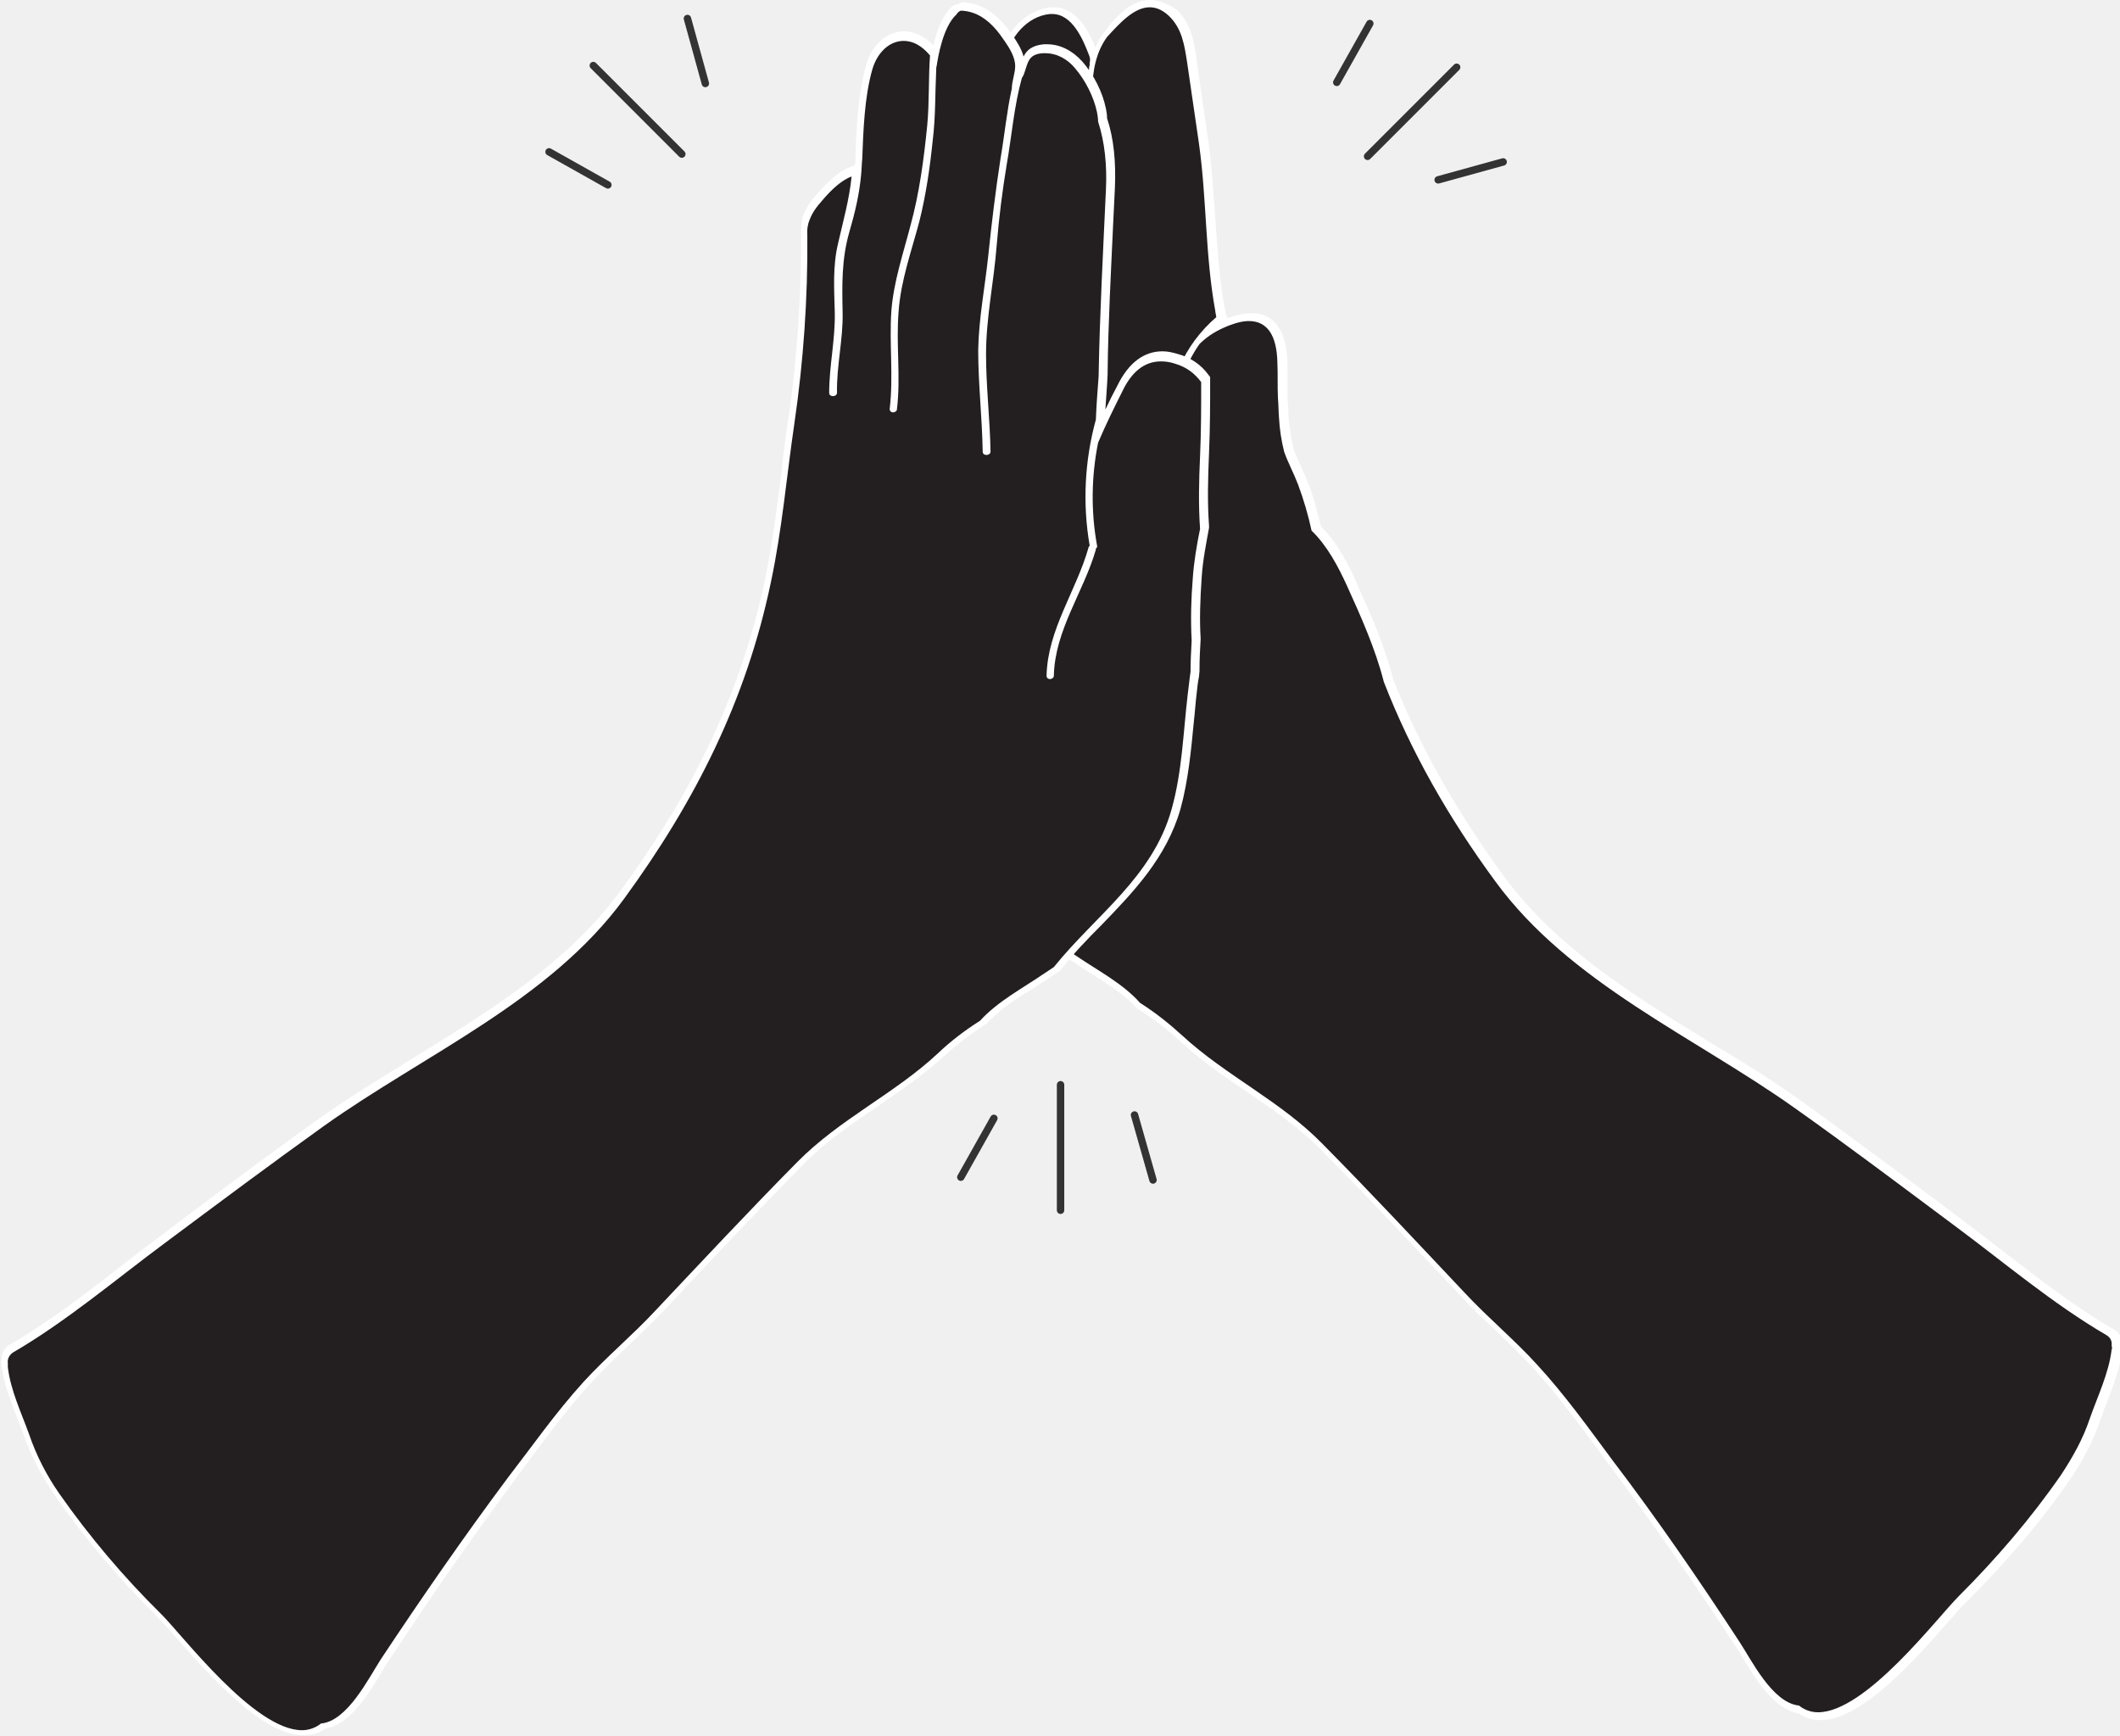
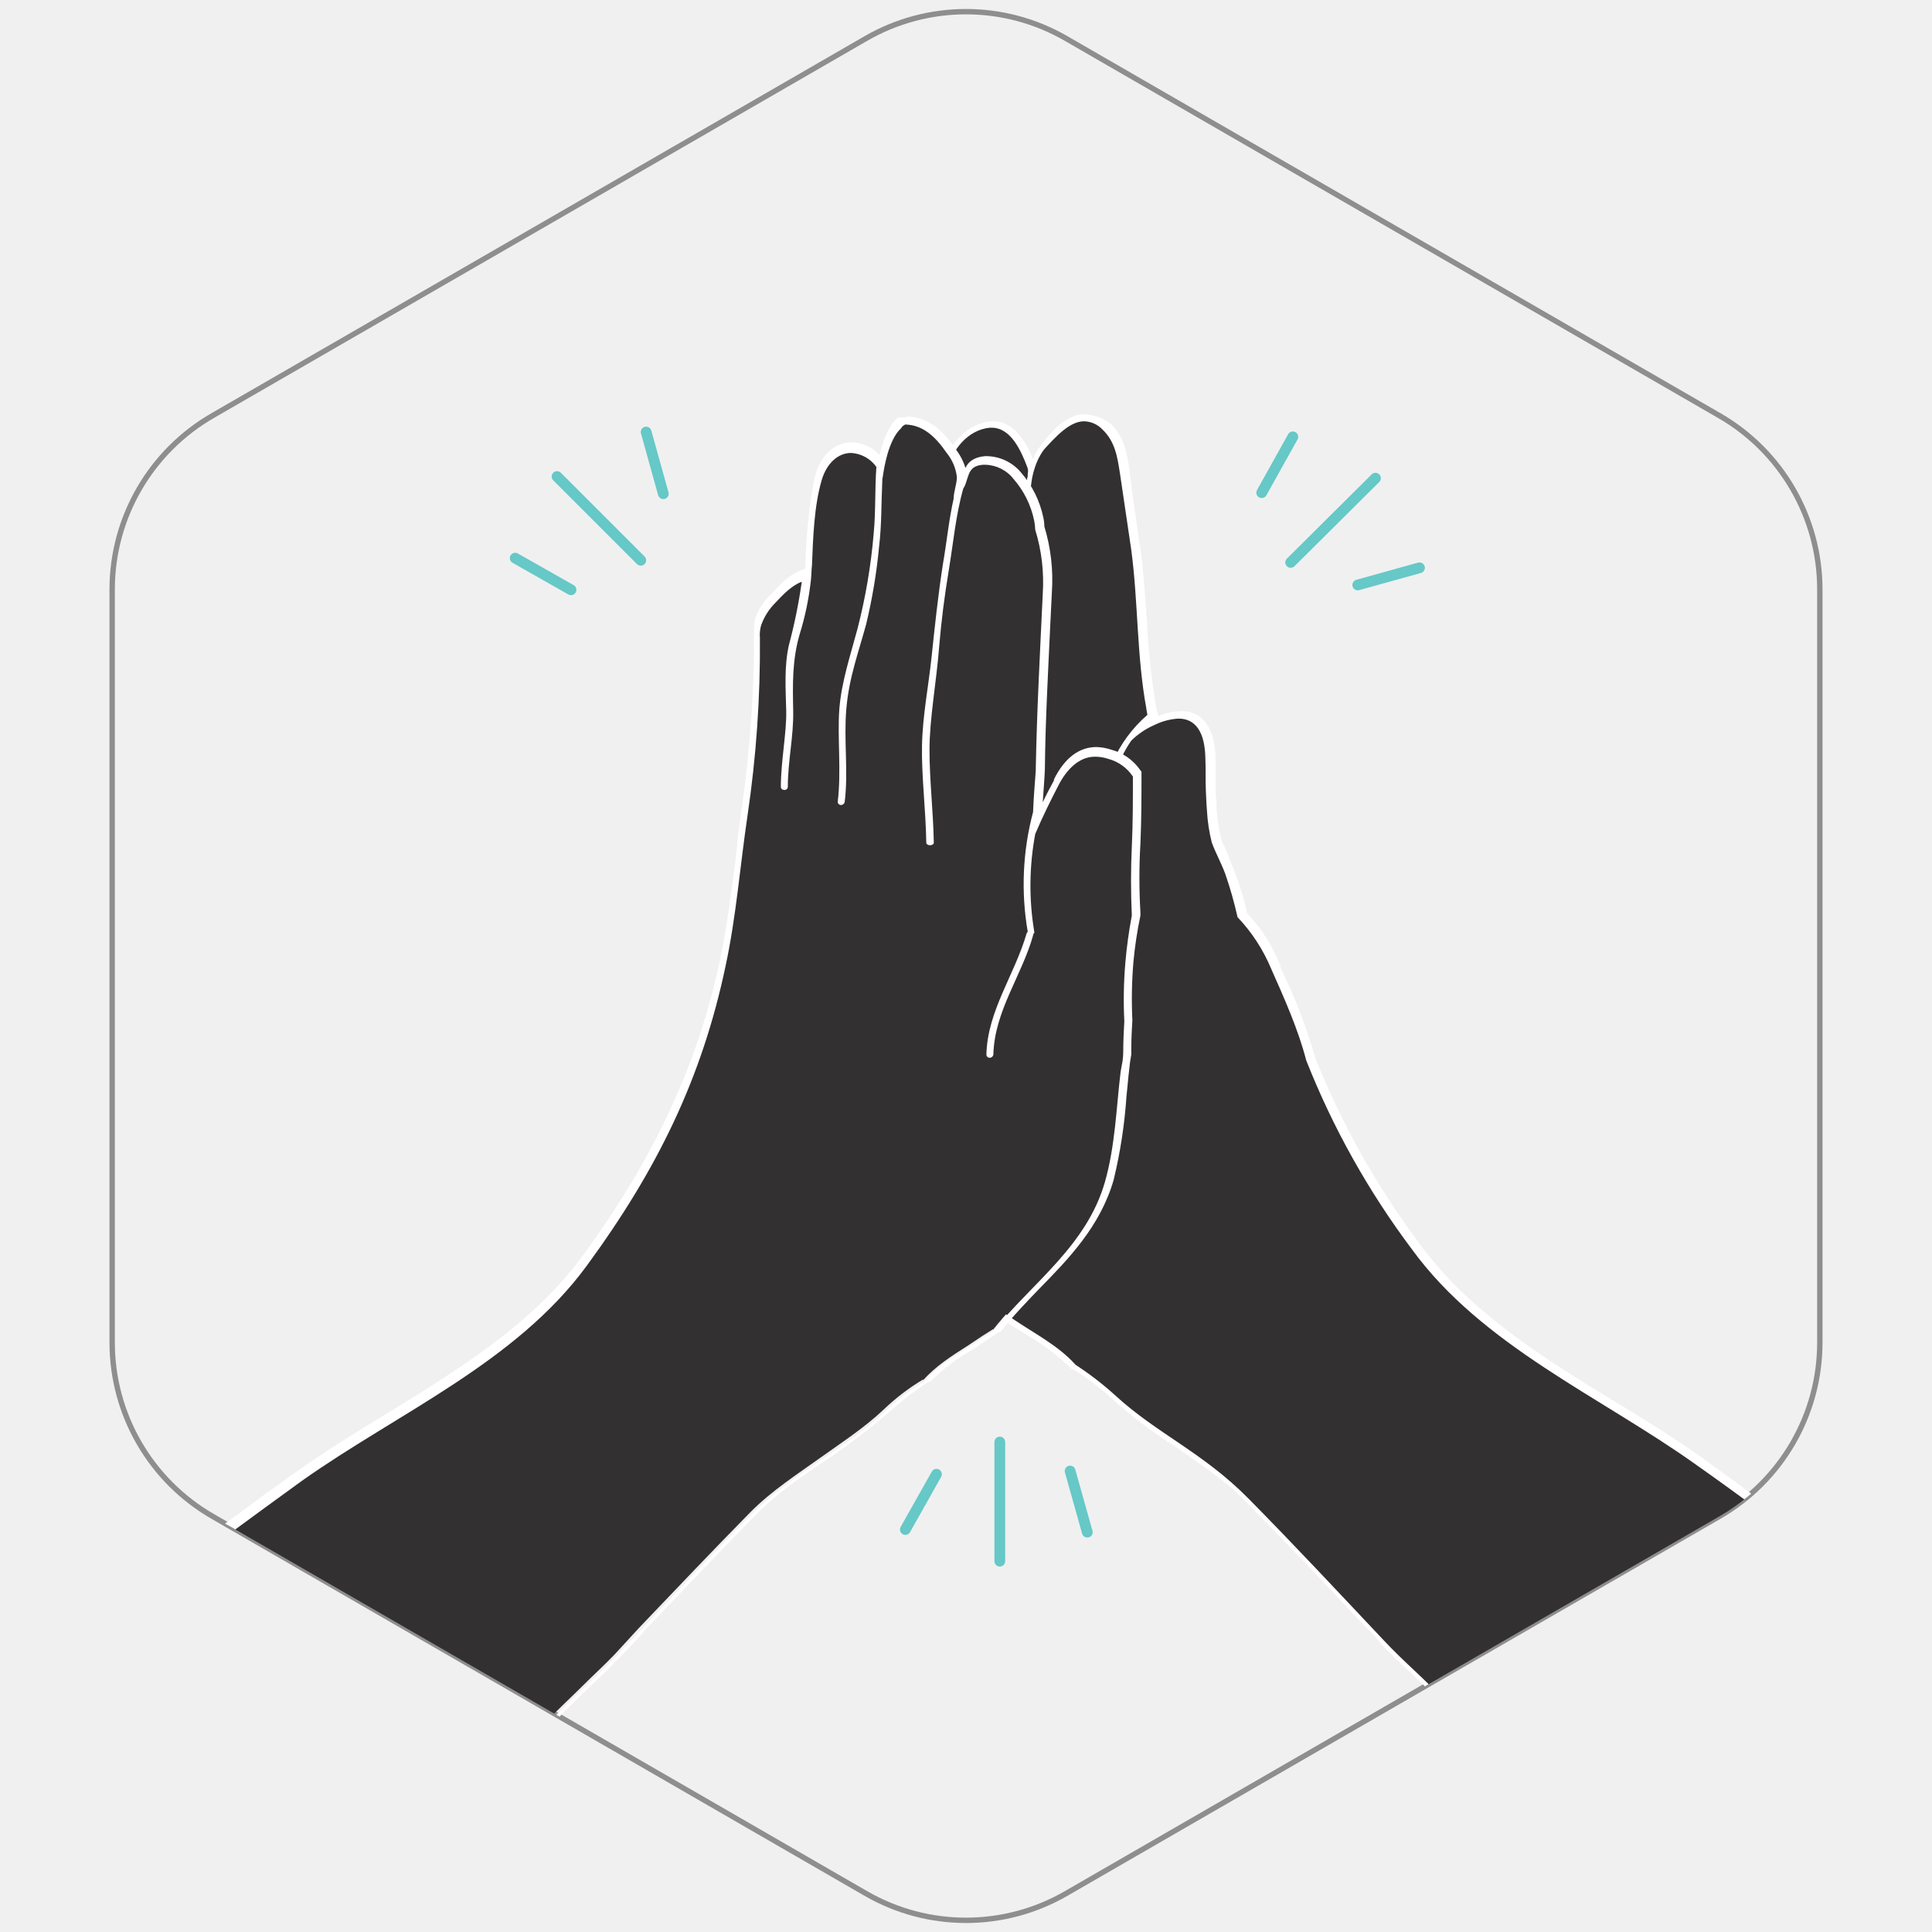
- <svg xmlns="http://www.w3.org/2000/svg" version="1.1" id="Layer_1" x="0px" y="0px" viewBox="0 0 378.4 309.7" style="enable-background:new 0 0 378.4 309.7;" xml:space="preserve">
-   <style type="text/css">
- 	.st0{fill:#231F20;}
- 	.st1{fill:#FFFFFF;}
- 	.st2{fill:#231F20;stroke:#333333;stroke-width:1.324;stroke-linecap:round;stroke-miterlimit:10;}
- </style>
-   <g>
-     <g>
-       <path class="st0" d="M324.6,306.4c-1.4,0-2.6-0.4-3.7-1.2c-4.2-0.6-7.5-5.9-9.8-9.9c-0.4-0.7-0.8-1.4-1.2-1.9    c-7.8-11.9-15.2-22.5-22.5-32.3c-0.7-1-1.5-2-2.2-3c-3.5-4.8-7.2-9.7-11.2-14.1c-2.1-2.4-4.5-4.6-6.8-6.7c-2-1.9-4.1-3.9-6-5.9    l-4.6-4.9c-6.8-7.2-13.8-14.6-20.8-21.7c-4-4-8.7-7.3-13.3-10.4c-4-2.7-8.1-5.6-11.8-9c-2.2-2.1-4.7-4-7.4-5.7l-0.1,0l-0.1-0.1    c-2.3-2.6-5.4-4.5-8.4-6.4c-1-0.6-1.9-1.2-2.8-1.8c-0.4-0.2-1.9-1.3-1.9-1.3L190,170c-2.2-2.8-4.8-5.4-7.2-7.9    c-5.7-5.8-11.5-11.9-13.9-20.4c-0.2-0.8-0.4-1.6-0.6-2.4l-0.1-0.6l0.6-0.2c5.1-1.8,10.3-3.8,15.9-5.9c-3.4-5.8-3.9-15.1-4.3-21.3    c-0.1-0.9-0.1-1.7-0.2-2.5c-1.4-19.5-2.3-35.9-2.4-52.3c0-6.7,0.1-15.4,0.8-24.2c0.3-3.1,0.2-6.3,0.1-9.5    c-0.1-4.1-0.3-8.4,0.4-12.4c0.7-3.8,3.9-8.1,8.5-8.5c0.2,0,0.3,0,0.5,0c4.4,0,6.5,5.9,7.2,7.8c0.1,0.3,0.2,0.6,0.2,0.8    c0.4-1.5,1.1-2.9,2-4.2c1.8-2.5,4.5-5.7,7.7-5.7c1.3,0,2.6,0.6,3.8,1.7c2.5,2.4,3,5.4,3.4,8.5l0,0.2c0.7,4.3,1.3,8.7,1.9,13    l0.2,1.4c0.6,4.5,0.9,9.1,1.2,13.5c0.3,5.3,0.7,10.8,1.7,16.2l0.1,0.4c0,0.3,0.1,0.6,0.1,0.7l0.2,0.4l-0.4,0.2c-1.1,0.9-2.1,2-3,3    c1-0.9,2.2-1.6,3.6-2.2c1.8-0.8,3.4-1.2,4.8-1.2c2.5,0,5.6,1.4,5.7,8c0,1.2,0,2.4,0,3.6c0,0.9,0,1.8,0,2.7    c0.1,1.2,0.1,2.4,0.2,3.6c0.2,2.1,0.4,4,0.9,5.8c0.4,1,0.8,2,1.3,3c0.4,0.9,0.8,1.8,1.2,2.8c0.9,2.3,1.6,4.8,2.4,8.1    c2.9,2.8,4.9,6.7,6.3,9.9l0.1,0.3c2.5,5.5,5.1,11.2,6.5,17.1c4.7,11.9,11.2,23.5,19.8,35.4c9.3,12.7,23.2,21.3,36.7,29.6    c5.6,3.4,11.4,7,16.7,10.8c8.3,5.9,16.6,12.1,24.7,18.1l3.8,2.8c2.4,1.8,4.9,3.7,7.2,5.5c6.4,4.9,12.9,10,19.9,14.1    c0.9,0.5,1.4,1.4,1.3,2.4c0.1,0.3,0.1,0.6,0,0.9c-0.4,3.1-1.5,6.1-2.6,9c-0.4,1.2-0.9,2.3-1.3,3.5c-1.1,3.4-2.9,6.7-5.2,10.2    c-5.2,7.6-11.2,14.7-18.4,21.8c-0.7,0.7-1.9,2-3.2,3.5C341.3,295.5,331.7,306.4,324.6,306.4L324.6,306.4z M210,79.8    c0-0.2,0-0.5,0-0.7L210,79.8C210,79.7,210,79.7,210,79.8z M194.8,20.9c-0.4,8.1-0.4,16.2-0.4,24c0.4,7.1,0.7,13.1,0.7,19.3    c0,0.2,0,0.7,0,1.4l0,0.4l0,0.2l0.1,0.5l0.3,1.2c0,0.2,0.1,0.6,0.2,1.2c0.1,0.8,0.3,2.7,0.7,4c0.1-0.6,0.2-1.2,0.3-1.8    c-0.1-1.3-0.2-2.5-0.4-3.8c-0.2-2.3-0.5-4.6-0.7-7c-0.7-8.2-0.6-16.5-0.5-24.6c0-3.1,0.1-6.3,0.1-9.4c0-1.4-0.1-2.8-0.2-4.4    C194.9,21.6,194.8,21.2,194.8,20.9z" />
-       <path class="st1" d="M205.2,1.3c1.1,0,2.2,0.4,3.4,1.5c2.4,2.3,2.8,5.2,3.3,8.4c0.7,4.8,1.4,9.6,2.1,14.4    c1.4,9.9,1.1,19.9,2.9,29.8c0,0.2,0.2,1.1,0.2,1.2c-2.9,2.5-5.1,5.5-6.6,8.9c-1.4,3.3-1.3,6.4-1.1,9.7c0,1.6,0,3.1,0.1,4.7    c0.1,0.1,0.1,0.2,0.1,0.4c0.1,4.8,0.1,9.6,0.4,14.5c0.4,5.8,0.8,11.6,1.2,17.4c0,0.4,0.4,0.6,0.7,0.6c0.3,0,0.6-0.2,0.6-0.6    c-0.8-10-2-20.3-1.7-30.4c0.1-4.5-1.1-9.6,0.2-14c0.6-2.2,1.7-4.4,3.1-6.4c1.1-1.1,2.5-2.1,4.3-2.9c1.8-0.8,3.3-1.2,4.5-1.2    c3.4,0,5,2.7,5.1,7.4c0.1,2.2,0,4.2,0.1,6.3c0.1,1.2,0.1,2.5,0.2,3.7c0.1,1.9,0.4,3.9,0.9,5.9c0.7,2,1.7,3.8,2.5,5.9    c1,2.7,1.8,5.4,2.4,8.2c2.8,2.7,4.8,6.5,6.3,9.8c2.5,5.5,5.1,11.3,6.6,17.2c4.9,12.6,11.6,24.3,19.9,35.6    c13.3,18.2,35.5,27.7,53.5,40.5c9.6,6.8,19,13.9,28.4,20.9c8.9,6.6,17.6,14,27.2,19.6c0.8,0.5,1,1.2,0.9,1.9    c0.1,0.2,0.1,0.5,0,0.7c-0.5,4.2-2.5,8.3-3.9,12.3c-1.2,3.6-3,6.8-5.1,10c-5.4,7.8-11.6,15-18.3,21.7    c-3.9,3.9-16.6,20.7-25.1,20.7c-1.2,0-2.4-0.4-3.4-1.2c-4.8-0.5-8.5-8.2-10.7-11.5c-7.2-11-14.6-21.8-22.6-32.3    c-4.3-5.8-8.6-11.8-13.5-17.1c-4-4.4-8.7-8.3-12.8-12.7c-8.4-8.9-16.8-17.9-25.4-26.6c-7.5-7.7-17.3-12.2-25.1-19.4    c-2.3-2.1-4.8-4.1-7.5-5.8c-3.1-3.5-7.6-5.8-11.4-8.4c-0.6-0.4-1.2-0.8-1.8-1.2c-7.4-9.3-17.6-16.1-21-28.1    c-0.2-0.8-0.4-1.6-0.6-2.3c5.6-2,11.1-4.1,16.6-6.2c-4.2-6.4-4.3-18.2-4.7-24.2c-1.2-17.3-2.3-34.9-2.4-52.2    c0-8,0.1-16.1,0.8-24.1c0.6-7.1-0.7-14.8,0.5-21.8c0.7-3.8,3.8-7.6,7.9-8c0.1,0,0.3,0,0.4,0c3.6,0,5.5,4.5,6.6,7.4    c0.2,0.5,0.2,0.8,0.1,1.3c0,0.5,0,0.5-0.1,0.8c-0.9,10.7-1,21.8-1,32.6c0.3,6.4,0.7,12.8,0.7,19.3c0,0.2,0,0.9-0.1,1.8    c0,0.1,0,0.2,0,0.2c0.1,0.6,0.3,1.2,0.4,1.8c0.2,0.9,0.5,6.1,1.7,6.9c0.3-1,0.5-2.3,0.7-3.7c-0.3-3.6-0.7-7.2-1.1-10.8    c-1-11.3-0.4-22.7-0.4-34c0-6.2-1.7-14,2.3-19.5C199.8,4.2,202.4,1.3,205.2,1.3 M205.2,0C205.2,0,205.2,0,205.2,0    c-3.5,0-6.4,3.4-8.3,6c-0.6,0.8-1,1.6-1.4,2.5c-1-2.6-3.2-7.2-7.4-7.2c-0.2,0-0.3,0-0.5,0c-4.9,0.5-8.4,5-9.1,9.1    c-0.7,4-0.6,8.3-0.4,12.5c0.1,3.1,0.2,6.4-0.1,9.4c-0.8,8.8-0.9,17.5-0.8,24.2c0,16.4,1,32.8,2.4,52.3c0.1,0.7,0.1,1.6,0.2,2.5    c0.3,6,0.9,14.9,4,20.9c-5.3,2-10.2,3.9-15.2,5.6l-1.1,0.4l0.3,1.1c0.2,0.9,0.4,1.7,0.6,2.4c2.5,8.7,8.4,14.8,14.1,20.7    c2.4,2.5,5,5.1,7.2,7.9l0.1,0.2l0.2,0.1l0.7,0.5c0.4,0.3,0.7,0.5,1.1,0.7c0.9,0.6,1.9,1.3,2.9,1.9c3,1.9,6,3.8,8.3,6.3l0.1,0.1    l0.2,0.1c2.7,1.7,5.2,3.6,7.3,5.6c3.7,3.4,7.8,6.3,11.9,9c4.5,3.1,9.2,6.3,13.2,10.3c7,7.1,14,14.5,20.8,21.7    c1.5,1.6,3.1,3.2,4.6,4.9c1.9,2.1,4,4,6,5.9c2.3,2.2,4.6,4.4,6.7,6.7c4,4.4,7.6,9.3,11.2,14.1c0.7,1,1.5,2,2.2,3    c7.3,9.8,14.7,20.3,22.5,32.3c0.3,0.5,0.8,1.2,1.2,1.9c2.4,4,5.7,9.4,10.1,10.2c1.2,0.8,2.5,1.2,3.9,1.2c7.5,0,17.1-11,22.9-17.6    c1.3-1.5,2.4-2.8,3.2-3.5c7.2-7.2,13.3-14.3,18.5-21.9c2.4-3.5,4.1-6.9,5.3-10.3c0.4-1.1,0.8-2.3,1.3-3.5c1.1-2.9,2.3-6,2.7-9.1    c0-0.3,0-0.7,0-1c0.1-1.2-0.5-2.3-1.6-2.9c-6.9-4-13.5-9.1-19.8-14c-2.4-1.8-4.8-3.7-7.2-5.5l-3.7-2.8c-8.1-6-16.4-12.2-24.7-18.2    c-5.3-3.8-11.1-7.4-16.8-10.8c-13.4-8.2-27.2-16.8-36.5-29.4c-8.6-11.8-15.1-23.3-19.8-35.2c-1.5-5.9-4-11.6-6.5-17.1l-0.1-0.3    c-1.4-3.1-3.4-7.1-6.3-9.9c-0.8-3.3-1.5-5.8-2.4-8c-0.4-1-0.8-1.9-1.2-2.8c-0.5-1-0.9-2-1.3-3c-0.4-1.7-0.7-3.5-0.9-5.6    c0-1.2-0.1-2.5-0.2-3.7c0-0.9,0-1.8,0-2.7c0-1.2,0-2.4,0-3.6c-0.1-3.2-1-8.7-6.4-8.7c-1.3,0-2.7,0.3-4.3,0.9l-0.3-0.8    c0-0.1-0.1-0.4-0.1-0.6c0-0.2-0.1-0.3-0.1-0.4c-1-5.3-1.3-10.8-1.7-16.2c-0.3-4.4-0.6-9-1.2-13.6l-0.2-1.2    c-0.6-4.3-1.3-8.8-1.9-13.2l0-0.2c-0.5-3.1-0.9-6.3-3.6-8.9C208.2,0.6,206.7,0,205.2,0L205.2,0L205.2,0z" />
-     </g>
-     <g>
-       <path class="st0" d="M53.8,309c-7.2,0-16.7-10.9-22.4-17.4c-1.3-1.5-2.4-2.8-3.2-3.5c-7.1-7.1-13.1-14.1-18.2-21.6    c-2.4-3.4-4.2-7-5.5-10.7c-0.4-1-0.8-2.1-1.2-3.1c-1.1-2.9-2.3-5.9-2.6-9c0-0.3,0-0.6,0-0.9c-0.1-1,0.4-1.9,1.3-2.4    c7-4.1,13.5-9.1,19.9-14.1c2.4-1.8,4.8-3.7,7.2-5.5l3.8-2.8c8.1-6,16.4-12.2,24.7-18.1c5.3-3.8,11.1-7.4,16.7-10.8    c13.4-8.3,27.3-16.8,36.7-29.6c13.7-18.6,22-36.5,26.1-56.3c1.3-6.3,2.2-12.8,3-19.1c0.4-3,0.8-6.2,1.2-9.3    c1.6-10.9,2.4-22.1,2.3-33.3l0-0.4c0-0.6,0-1,0.2-2c0.7-2.1,1.5-3,2.9-4.6c1.5-1.6,3.2-3.4,5.3-4.2l1-0.4l-0.1,1.1    c-0.4,3.4-1.1,6.7-1.9,10.1l-0.5,2c-0.8,3.4-0.7,6.9-0.6,10.5c0,0.1,0,0.2,0,0.4c-0.1-4.2-0.1-8.6,1.2-13.2c0.9-3,1.7-6.2,2-9.5    l0,0l0-0.6l0.1-0.5c0-0.8,0.1-1.5,0.1-2.3l0-0.4c0.2-5.1,0.4-10.9,1.8-15.8c1-3.4,3.4-5.5,6.2-5.5c1.3,0,3.3,0.5,5.2,2.8l0.1,0.1    l0.1,0.2l0,0.2c0,0.5-0.1,1-0.1,1.5c0.8-4.7,2-7.9,3.7-9.4l0.1-0.1l1-0.3l0.1,0c3.2,0.1,5.9,2,8.3,5.7c1,1.6,2,3.1,2,4.8    c0,0.8-0.2,1.6-0.3,2.4c-0.1,0.6-0.3,1.1-0.3,1.6l0,0c0.2-0.7,0.3-1.4,0.5-2.1l0-0.1l0.2-0.3c0-0.1,0-0.1,0.1-0.2    c0.2-0.4,0.3-0.8,0.4-1.1c0.5-1.6,0.9-3,3.6-3.2c0.2,0,0.3,0,0.5,0c2.2,0,4.2,1,5.8,2.9c1.9,2.2,3.4,5.2,4,8.1    c0.1,0.5,0.2,1,0.2,1.7c1.1,3.5,1.6,7.7,1.4,12.2c-0.1,2.1-0.2,4.1-0.3,6.2c-0.4,8.8-0.9,17.9-1,26.8l0,0.3    c-0.2,2.6-0.4,5.2-0.5,7.8l0,0.1l0,0.1c-0.3,1.2-0.6,2.4-0.9,3.6l0,0c1.3-3.2,2.9-6.4,4.3-9.1l0.1-0.2c1.9-3.7,4.4-5.6,7.4-5.6    c0.8,0,1.7,0.1,2.6,0.4c2.1,0.6,3.8,1.8,5.1,3.5l0.1,0.2v0.2c0,4.2,0,8.6-0.2,13.2c-0.2,4.6-0.3,8.8,0,13l0,0.1l0,0.1    c-0.5,2.8-1.1,5.7-1.3,8.8c-0.3,4.3-0.4,7.8-0.2,11c-0.1,1.8-0.2,3.6-0.2,5.6l-0.1,1.1c-0.1,1-0.2,1.9-0.4,2.9    c-0.2,1.7-0.3,3.4-0.5,5c-0.5,5.2-1,10.5-2.4,15.6c-2.4,8.6-8.3,14.6-13.9,20.4c-2.4,2.5-5,5.1-7.2,7.9l-0.1,0.1    c0,0-1.5,1-1.9,1.3c-0.9,0.6-1.9,1.2-2.8,1.8c-3,1.9-6.1,3.9-8.4,6.4l-0.1,0.1l-0.1,0c-2.7,1.7-5.2,3.7-7.4,5.7    c-3.6,3.4-7.8,6.2-11.8,9c-4.6,3.1-9.3,6.3-13.3,10.4c-7,7.1-14,14.5-20.8,21.7l-4.6,4.9c-1.9,2-4,4-6,5.9    c-2.3,2.2-4.6,4.4-6.8,6.7c-4,4.4-7.7,9.3-11.2,14.1c-0.7,1-1.5,2-2.2,3c-7.3,9.8-14.7,20.4-22.5,32.3c-0.4,0.5-0.8,1.2-1.2,1.9    c-2.4,3.9-5.6,9.3-9.8,9.9C56.4,308.6,55.2,309,53.8,309C53.8,309,53.8,309,53.8,309z M149.9,55.4c0,2.5-0.2,4.9-0.5,7.3    c0,0,0,0.1,0,0.1c0-0.1,0-0.1,0-0.2C149.7,60.3,150,57.8,149.9,55.4z M175.9,55c-0.3,2.5-0.5,5-0.6,7.4    C175.3,59.9,175.6,57.5,175.9,55z M164.4,35.2c-0.3,1.6-0.7,3.3-1.1,4.9c-0.1,0.5-0.3,1-0.4,1.5c0.2-0.9,0.5-1.7,0.7-2.6    C163.8,37.7,164.1,36.4,164.4,35.2z" />
-       <path class="st1" d="M171.5,1.9c3.4,0.1,5.8,2.4,7.8,5.4c0.9,1.3,1.9,2.9,1.9,4.5c0,1.3-0.6,2.7-0.6,4l0,0    c-0.9,4.1-1.3,8.3-2,12.4c-0.9,5.8-1.6,11.6-2.2,17.4c-0.6,5.7-1.7,11.2-1.8,16.9c0,6,0.7,12,0.8,18.1c0,0.4,0.3,0.6,0.7,0.6    c0.3,0,0.7-0.2,0.7-0.6c-0.1-5.8-0.8-11.6-0.8-17.4c0-6.5,1.4-12.9,1.9-19.4c0.4-4.9,1-9.7,1.8-14.5c0.9-5.1,1.3-10.4,2.7-15.4    c0.1-0.1,0.1-0.2,0.2-0.3c0-0.1,0-0.1,0.1-0.2c0.8-2.1,0.7-3.7,3.4-3.9c0.2,0,0.3,0,0.5,0c2.1,0,4,1.1,5.3,2.7    c1.8,2.1,3.3,5,3.9,7.8c0.1,0.6,0.2,1.1,0.2,1.7c1.2,3.7,1.6,7.8,1.4,12.1c-0.5,11-1.1,22-1.3,33c0,0.1,0,0.2,0,0.3    c-0.2,2.6-0.4,5.2-0.5,7.8c-2,7.3-2.4,15-1.1,22.5c-0.1,0.1-0.2,0.2-0.2,0.3c-2.2,7.8-7.3,14.6-7.5,22.9c0,0.4,0.3,0.6,0.6,0.6    c0.3,0,0.7-0.2,0.7-0.6c0.2-8.2,5.3-14.9,7.5-22.5c0-0.1,0-0.1,0-0.2c0.2-0.1,0.3-0.4,0.2-0.6c-1.1-6.1-1-12.3,0.2-18.3    c1.4-3.3,3-6.5,4.4-9.3c1.5-3.1,3.7-5.2,6.8-5.2c0.8,0,1.6,0.1,2.5,0.4c2.1,0.6,3.6,1.8,4.7,3.3c0,4.4,0,8.8-0.2,13.2    c-0.2,4.4-0.3,8.7,0,13c-0.6,2.9-1.1,5.9-1.3,8.8c-0.3,3.7-0.4,7.4-0.2,11.1c-0.1,1.9-0.2,3.7-0.2,5.6c-0.2,1.3-0.3,2.6-0.5,4    c-0.8,6.8-1,13.9-2.9,20.6c-3.4,12.1-13.6,18.9-21,28.1c-0.6,0.4-1.2,0.8-1.8,1.2c-3.8,2.6-8.2,4.9-11.4,8.4    c-2.7,1.7-5.3,3.7-7.5,5.8c-7.7,7.2-17.5,11.7-25.1,19.4c-8.6,8.7-17,17.7-25.4,26.6c-4.1,4.4-8.7,8.2-12.8,12.7    c-4.9,5.4-9.1,11.4-13.5,17.1c-7.9,10.6-15.3,21.3-22.6,32.3c-2.2,3.4-6,11.1-10.7,11.5c-1,0.8-2.2,1.2-3.4,1.2    c-8.5,0-21.2-16.8-25.1-20.7c-6.7-6.6-12.8-13.8-18.2-21.5c-2.3-3.3-4.1-6.8-5.4-10.6c-1.4-3.9-3.3-7.8-3.8-12c0-0.3,0-0.5,0-0.7    c-0.1-0.7,0.2-1.4,0.9-1.9c9.6-5.6,18.3-13,27.2-19.6c9.4-7,18.9-14.1,28.4-20.9c18-12.8,40.2-22.3,53.5-40.5    c12.7-17.4,21.8-35.4,26.2-56.5c2-9.4,2.8-18.9,4.2-28.4c1.6-10.9,2.4-22.3,2.3-33.4c0-0.8-0.1-1.1,0.2-2.3    c0.6-1.8,1.3-2.7,2.7-4.3c1.3-1.5,3.1-3.3,5-4c-0.4,4.1-1.5,7.9-2.4,11.9c-1,4.1-0.7,8.2-0.6,12.4c0.1,4.8-1,9.5-1,14.3    c0,0.4,0.3,0.6,0.7,0.6c0.3,0,0.7-0.2,0.7-0.6c-0.1-4.8,1.1-9.5,1-14.3c-0.1-5-0.2-9.5,1.2-14.4c1-3.4,1.8-6.8,2.1-10.2    c0,0,0,0,0,0c0,0,0,0,0,0c0.1-0.9,0.1-1.9,0.2-2.8c0.2-5.2,0.4-11.1,1.8-16c0.9-3.1,3.1-5.1,5.6-5.1c1.6,0,3.2,0.8,4.7,2.6    c0,0,0,0,0,0c-0.3,4.1-0.1,8.3-0.5,12.5c-0.6,6-1.4,12.1-3,17.9c-1.3,5-3,10-3.4,15.2c-0.4,5.8,0.4,11.6-0.3,17.5    c0,0.4,0.3,0.6,0.6,0.6c0.3,0,0.7-0.2,0.7-0.6c0.7-5.8-0.2-11.6,0.3-17.5c0.4-5.5,2.3-10.7,3.7-16c1.2-4.8,1.9-9.7,2.4-14.6    c0.5-4.1,0.4-8.2,0.6-12.3c0-0.3,0-0.6,0.1-0.9c0.2-1.4,1.1-6.9,3.5-9.1C171,2.1,171.3,2,171.5,1.9 M153.8,30.8    C153.8,30.8,153.8,30.8,153.8,30.8C153.8,30.8,153.8,30.8,153.8,30.8C153.8,30.8,153.8,30.8,153.8,30.8 M171.3,0.6l-0.2,0.1    l-0.4,0.1l-0.4,0.1L170.1,1l-0.2,0.2c-1.4,1.3-2.5,3.5-3.3,6.9c-1.9-2-3.9-2.5-5.2-2.5c-3.1,0-5.8,2.4-6.8,6    c-1.4,5-1.7,10.8-1.9,16l0,0.4c0,0.5,0,1-0.1,1.5l-0.8,0.3c-2.2,0.8-4,2.7-5.6,4.4c-1.4,1.6-2.3,2.6-3,4.7l0,0.1l0,0.1    c-0.2,1.1-0.2,1.6-0.2,2.2c0,0.1,0,0.2,0,0.4c0,11.2-0.7,22.4-2.3,33.2c-0.5,3.1-0.9,6.3-1.2,9.3c-0.8,6.2-1.6,12.7-2.9,19    c-4.1,19.7-12.4,37.5-26,56c-9.3,12.6-23.1,21.2-36.5,29.4c-5.6,3.5-11.4,7-16.8,10.8c-8.3,5.9-16.7,12.2-24.7,18.2l-3.7,2.8    c-2.4,1.8-4.9,3.7-7.2,5.5c-6.3,4.9-12.9,10-19.8,14c-1.1,0.6-1.7,1.7-1.6,2.9c-0.1,0.3-0.1,0.7,0,1c0.4,3.2,1.6,6.2,2.7,9.1    c0.4,1,0.8,2.1,1.2,3.1c1.3,3.8,3.2,7.4,5.6,10.9c5.2,7.5,11.2,14.6,18.3,21.7c0.7,0.7,1.9,2,3.2,3.5c5.8,6.6,15.4,17.6,22.9,17.6    c1.5,0,2.8-0.4,3.9-1.2c4.4-0.7,7.7-6.2,10.1-10.2c0.4-0.7,0.8-1.4,1.2-1.9c7.8-11.9,15.2-22.5,22.5-32.3c0.7-1,1.5-2,2.2-3    c3.5-4.7,7.2-9.7,11.2-14.1c2.1-2.3,4.5-4.6,6.7-6.7c2-1.9,4.1-3.9,6-5.9c1.5-1.6,3.1-3.2,4.6-4.9c6.8-7.2,13.8-14.6,20.8-21.7    c3.9-4,8.6-7.2,13.2-10.3c4-2.8,8.2-5.6,11.9-9c2.2-2,4.6-3.9,7.3-5.6l0.2-0.1l0.1-0.1c2.3-2.5,5.3-4.5,8.3-6.3    c0.9-0.6,1.9-1.2,2.9-1.9c0.4-0.2,0.7-0.5,1.1-0.7l0.7-0.5l0.2-0.1l0.1-0.2c2.2-2.8,4.7-5.4,7.2-7.9c5.7-5.9,11.6-12,14.1-20.7    c1.4-5.1,1.9-10.5,2.4-15.7c0.2-1.7,0.3-3.4,0.5-5c0.1-1,0.2-1.9,0.4-2.9l0.1-1l0-0.1l0-0.1c0-2,0.1-3.8,0.2-5.5l0-0.1l0-0.1    c-0.2-3.2-0.1-6.7,0.2-11c0.2-3,0.8-5.9,1.3-8.7l0-0.2l0-0.2c-0.3-4.1-0.2-8.3,0-12.9c0.2-4.6,0.2-9,0.2-13.2l0-0.4l-0.3-0.4    c-1.3-1.8-3.2-3.1-5.4-3.7c-1-0.3-1.9-0.5-2.8-0.5c-3.3,0-6,2-8,6l-0.1,0.2c-0.7,1.3-1.4,2.7-2.1,4.2c0.1-1.9,0.3-3.9,0.4-6.3    l0-0.1l0-0.2l0,0l0,0c0.1-8.9,0.6-18,1-26.8c0.1-2.1,0.2-4.1,0.3-6.2c0.2-4.6-0.2-8.8-1.4-12.4c0-0.7-0.1-1.2-0.2-1.7    c-0.6-3-2.2-6.1-4.2-8.4c-1.8-2-4-3.1-6.3-3.1c-0.2,0-0.4,0-0.6,0c-2.1,0.2-3.1,1.1-3.6,2.2c-0.4-1.5-1.3-2.8-1.9-3.7    c-2.6-3.9-5.5-5.8-8.9-6L171.3,0.6L171.3,0.6z" />
-     </g>
-     <line class="st2" x1="189.3" y1="193.6" x2="189.3" y2="216" />
-     <line class="st2" x1="202.5" y1="199" x2="205.8" y2="210.6" />
-     <line class="st2" x1="177.4" y1="199.6" x2="171.5" y2="210.1" />
-     <line class="st2" x1="121.7" y1="27.5" x2="105.9" y2="11.7" />
-     <line class="st2" x1="108.5" y1="33" x2="98" y2="27.1" />
-     <line class="st2" x1="125.9" y1="14.9" x2="122.7" y2="3.3" />
-     <line class="st2" x1="244.1" y1="27.9" x2="260" y2="12" />
-     <line class="st2" x1="238.6" y1="14.7" x2="244.5" y2="4.2" />
-     <line class="st2" x1="256.7" y1="32.1" x2="268.3" y2="28.9" />
+ <svg xmlns="http://www.w3.org/2000/svg" viewBox="0 0 360 360">
+   <defs>
+     <clipPath id="a">
+       <path d="M20.9,109.8V250.2a37.4,37.4,0,0,0,18.8,32.4l121.6,70.2a37.3,37.3,0,0,0,37.4,0l121.6-70.2a37.4,37.4,0,0,0,18.8-32.4V109.8a37.4,37.4,0,0,0-18.8-32.4L198.7,7.2a37.3,37.3,0,0,0-37.4,0L39.7,77.4A37.4,37.4,0,0,0,20.9,109.8Z" style="fill:none" />
+     </clipPath>
+   </defs>
+   <path d="M20.9,109.8V250.2a37.4,37.4,0,0,0,18.8,32.4l121.6,70.2a37.3,37.3,0,0,0,37.4,0l121.6-70.2a37.4,37.4,0,0,0,18.8-32.4V109.8a37.4,37.4,0,0,0-18.8-32.4L198.7,7.2a37.3,37.3,0,0,0-37.4,0L39.7,77.4A37.4,37.4,0,0,0,20.9,109.8Z" style="fill:none;stroke:#8e8e8e;stroke-miterlimit:10" />
+   <g style="clip-path:url(#a)">
+     <path d="M320.2,380.3a6.1,6.1,0,0,1-3.7-1.2c-4.2-.6-7.4-5.8-9.7-9.8a15.7,15.7,0,0,0-1.2-1.9c-7.7-11.7-15-22.2-22.2-31.9l-2.2-3a164.8,164.8,0,0,0-11.1-13.9,69.4,69.4,0,0,0-6.7-6.6c-2-1.9-4.1-3.9-6-5.9l-4.5-4.8c-6.7-7.1-13.7-14.5-20.6-21.5a92.8,92.8,0,0,0-13.1-10.3,90.3,90.3,0,0,1-11.7-8.9,50.4,50.4,0,0,0-7.3-5.6H200c-2.3-2.6-5.4-4.5-8.3-6.4a26.1,26.1,0,0,1-2.8-1.7l-1.9-1.3h0a89,89,0,0,0-7.1-7.8c-5.7-5.8-11.4-11.8-13.8-20.2l-.6-2.4v-.6l.6-.2,15.8-5.8c-3.4-5.7-3.9-14.9-4.3-21.1-.1-.9-.1-1.7-.2-2.5-1.4-19.2-2.3-35.5-2.4-51.7,0-6.6.1-15.2.8-23.9a73.7,73.7,0,0,0,.1-9.4,63,63,0,0,1,.4-12.3c.7-3.7,3.9-8,8.4-8.4h.5c4.4,0,6.5,5.8,7.2,7.7a3.1,3.1,0,0,1,.2.8,10.3,10.3,0,0,1,1.9-4.1c1.8-2.5,4.5-5.7,7.6-5.7a5.7,5.7,0,0,1,3.8,1.7c2.5,2.4,3,5.3,3.4,8.4v.2q1.1,6.5,1.8,12.9l.2,1.3c.6,4.5.9,9,1.2,13.4a126,126,0,0,0,1.7,16v.4a5.6,5.6,0,0,0,.1.7l.2.4-.4.2a28.3,28.3,0,0,0-3,3,12.8,12.8,0,0,1,3.6-2.2,12.1,12.1,0,0,1,4.8-1.2c2.4,0,5.5,1.4,5.6,7.9v6.3c.1,1.1.1,2.3.2,3.5a33.6,33.6,0,0,0,.9,5.8c.4.9.8,1.9,1.3,2.9l1.2,2.8a83,83,0,0,1,2.3,8,30.9,30.9,0,0,1,6.3,9.8v.3c2.4,5.4,5,11.1,6.4,16.9a155.9,155.9,0,0,0,19.6,35c9.2,12.6,22.9,21.1,36.3,29.3,5.5,3.4,11.3,6.9,16.5,10.7,8.2,5.8,16.4,12,24.4,17.9l3.8,2.8c2.4,1.7,4.8,3.6,7.1,5.4a194.9,194.9,0,0,0,19.7,14,2.2,2.2,0,0,1,1.3,2.3,1.4,1.4,0,0,1,0,.9,38,38,0,0,1-2.6,8.9c-.4,1.2-.9,2.3-1.3,3.5a43.6,43.6,0,0,1-5.1,10.1,149.4,149.4,0,0,1-18.2,21.5l-3.2,3.5c-5.4,6.5-14.9,17.3-21.9,17.3ZM206.8,156.2v0Zm-15-58.3c-.4,8-.4,16-.4,23.7s.7,13,.7,19.1v2.5l.3,1.2a6.8,6.8,0,0,0,.1,1.2,25.1,25.1,0,0,0,.7,3.9l.3-1.7c-.1-1.3-.2-2.5-.4-3.8s-.5-4.6-.7-6.9c-.6-8.1-.5-16.4-.4-24.4,0-3,.1-6.2.1-9.3,0-1.3-.1-2.7-.2-4.3A7.4,7.4,0,0,1,191.8,97.9Z" style="fill:#333031" />
+     <path d="M202,78.5a4.9,4.9,0,0,1,3.4,1.5c2.4,2.3,2.8,5.1,3.3,8.3l2.1,14.2c1.3,9.8,1,19.7,2.8,29.5,0,.2.2,1.1.2,1.2a25.2,25.2,0,0,0-6.5,8.8c-1.4,3.3-1.3,6.3-1.1,9.6,0,1.6,0,3.1.1,4.7.1.1.1.2.1.4.1,4.7.1,9.4.4,14.3l1.2,17.2a.7.7,0,0,0,.7.6.6.6,0,0,0,.6-.6c-.8-9.9-2-20.1-1.7-30.1.1-4.4-1.1-9.5.2-13.8a21.5,21.5,0,0,1,3-6.3,14.1,14.1,0,0,1,4.3-2.9,11.6,11.6,0,0,1,4.5-1.2c3.3,0,4.9,2.7,5,7.3.1,2.2,0,4.2.1,6.3s.1,2.4.2,3.6a31.3,31.3,0,0,0,.9,5.9c.7,1.9,1.7,3.7,2.5,5.8a74.9,74.9,0,0,1,2.3,8.1,31.7,31.7,0,0,1,6.3,9.7c2.4,5.4,5,11.2,6.5,17a151.2,151.2,0,0,0,19.7,35.2c13.1,18,35.1,27.4,52.9,40.1,9.5,6.7,18.8,13.7,28.1,20.7s17.4,13.8,26.9,19.3a1.8,1.8,0,0,1,.9,1.9.9.9,0,0,1,0,.7c-.5,4.2-2.5,8.2-3.9,12.2a43.9,43.9,0,0,1-5,9.9A161.3,161.3,0,0,1,344.9,359c-3.9,3.9-16.4,20.5-24.8,20.5a5.4,5.4,0,0,1-3.4-1.2c-4.8-.5-8.4-8.1-10.6-11.3-7.1-10.9-14.4-21.6-22.3-32-4.3-5.7-8.6-11.7-13.4-16.9s-8.6-8.2-12.7-12.6c-8.3-8.8-16.6-17.7-25.1-26.3s-17.1-12.1-24.8-19.2a58.3,58.3,0,0,0-7.4-5.7c-3.1-3.5-7.6-5.8-11.3-8.3l-1.8-1.2c-7.3-9.2-17.4-15.9-20.8-27.8l-.6-2.3,16.5-6.1c-4.2-6.3-4.3-18-4.7-24-1.2-17.1-2.3-34.5-2.4-51.6,0-7.9.1-15.9.8-23.8s-.7-14.7.5-21.6c.7-3.8,3.8-7.5,7.8-7.9h.4c3.6,0,5.5,4.4,6.6,7.3a2,2,0,0,1,.1,1.3,1.7,1.7,0,0,1-.1.8c-.9,10.6-1,21.6-1,32.2.3,6.4.7,12.7.7,19.1a16.2,16.2,0,0,1-.1,1.8v.2c.1.6.3,1.2.4,1.8s.5,6,1.6,6.8a28.8,28.8,0,0,0,.7-3.6c-.3-3.6-.7-7.2-1.1-10.7-.9-11.2-.3-22.5-.3-33.7,0-6.1-1.7-13.8,2.2-19.2,2.2-2.4,4.8-5.3,7.5-5.3m0-1.3h0c-3.4,0-6.3,3.4-8.2,6a7,7,0,0,0-1.3,2.4c-1-2.5-3.2-7.1-7.4-7.1h-.5c-4.8.5-8.3,5-9,9a56.8,56.8,0,0,0-.4,12.4,72.2,72.2,0,0,1-.1,9.3,229,229,0,0,0-.8,23.9c0,16.2,1,32.5,2.4,51.7.1.7.1,1.6.2,2.5.3,6,.9,14.8,4,20.7-5.3,2-10.1,3.8-15.1,5.5l-1,.4.3,1.1a14.4,14.4,0,0,0,.5,2.4c2.5,8.6,8.4,14.6,14,20.5a89,89,0,0,1,7.1,7.8v.2h.2l.7.5,1.1.7,2.9,1.8a42.5,42.5,0,0,1,8.2,6.3h.3a50.6,50.6,0,0,1,7.2,5.5,84.8,84.8,0,0,0,11.8,8.9c4.4,3.1,9.1,6.2,13,10.2,6.9,7,13.9,14.3,20.6,21.5,1.5,1.6,3.1,3.1,4.5,4.8s4,4,6,5.9,4.5,4.3,6.6,6.6c4,4.3,7.5,9.2,11.1,13.9l2.2,3c7.2,9.7,14.5,20.1,22.2,31.9l1.2,1.9c2.4,4,5.6,9.3,10,10.1a6.9,6.9,0,0,0,3.9,1.2c7.4,0,16.9-10.9,22.6-17.4a43,43,0,0,1,3.2-3.5,156.6,156.6,0,0,0,18.3-21.6,49.2,49.2,0,0,0,5.2-10.2c.4-1.1.8-2.3,1.3-3.5a40.6,40.6,0,0,0,2.7-9v-1a2.8,2.8,0,0,0-1.6-2.8A178.2,178.2,0,0,1,352.6,298c-2.4-1.8-4.7-3.7-7.1-5.4l-3.7-2.8c-8-5.9-16.2-12.1-24.4-18-5.3-3.8-11-7.3-16.6-10.7-13.3-8.1-26.9-16.6-36.1-29.1a152.6,152.6,0,0,1-19.6-34.8,101.7,101.7,0,0,0-6.5-16.9V180a29.9,29.9,0,0,0-6.2-9.8,54.3,54.3,0,0,0-2.4-7.9c-.4-1-.8-1.9-1.1-2.8s-.9-2-1.3-2.9a41,41,0,0,1-.9-5.6c0-1.2-.1-2.5-.2-3.6v-6.3c-.1-3.1-1-8.6-6.4-8.6a12.2,12.2,0,0,0-4.2.9l-.3-.8c0-.1-.1-.4-.1-.6s-.1-.3-.1-.4a142.2,142.2,0,0,1-1.7-16c-.3-4.4-.6-8.9-1.2-13.5l-.2-1.1c-.6-4.3-1.3-8.7-1.8-13.1v-.2c-.5-3.1-.9-6.2-3.6-8.8a9.3,9.3,0,0,0-4.8-1.7Z" style="fill:#fff" />
+     <path d="M52.3,382.9c-7.1,0-16.5-10.8-22.2-17.2a45.7,45.7,0,0,0-3.1-3.5A135.4,135.4,0,0,1,9,340.8a42.3,42.3,0,0,1-5.5-10.5l-1.2-3.1a34.7,34.7,0,0,1-2.5-8.9v-.9A2.5,2.5,0,0,1,1,315c7-4,13.4-9,19.7-13.9l7.2-5.5,3.7-2.7c8-6,16.2-12.1,24.4-17.9,5.3-3.8,11-7.4,16.6-10.7,13.2-8.2,27-16.6,36.3-29.3,13.5-18.4,21.7-36.1,25.8-55.7,1.3-6.2,2.2-12.7,2.9-18.9l1.2-9.2a211.5,211.5,0,0,0,2.3-32.9v-.4a8.3,8.3,0,0,1,.2-2,11.6,11.6,0,0,1,2.9-4.6c1.5-1.5,3.1-3.3,5.2-4.1l1-.4v1.1a92.3,92.3,0,0,1-1.9,10l-.5,2a39.2,39.2,0,0,0-.6,10.3v.4a42.1,42.1,0,0,1,1.2-13,49.1,49.1,0,0,0,2-9.4h0v-1.1c0-.8.1-1.5.1-2.3v-.4c.2-5,.4-10.8,1.8-15.6s3.4-5.4,6.1-5.4a6.6,6.6,0,0,1,5.2,2.7h.1v.4c0,.5-.1,1-.1,1.5.8-4.6,1.9-7.8,3.6-9.3h.1l1-.3h.1c3.2.1,5.8,2,8.2,5.6,1,1.6,2,3.1,2,4.8a19.7,19.7,0,0,1-.3,2.4,11,11,0,0,0-.3,1.6h0c.2-.7.3-1.4.5-2.1h0l.2-.3v-.2a7.6,7.6,0,0,0,.4-1.1c.5-1.6.9-3,3.6-3.2h.4a7.5,7.5,0,0,1,5.8,2.9,18.2,18.2,0,0,1,3.9,8,7.9,7.9,0,0,1,.2,1.7,35.3,35.3,0,0,1,1.4,12.1l-.3,6.1c-.4,8.7-.9,17.7-1,26.5v.3c-.2,2.6-.4,5.1-.5,7.7h0c-.3,1.2-.5,2.4-.8,3.6h0a75.6,75.6,0,0,1,4.2-9v-.2c1.9-3.7,4.4-5.6,7.3-5.6a8.2,8.2,0,0,1,2.6.4,9,9,0,0,1,5,3.5v.4c0,4.1,0,8.5-.2,13a111,111,0,0,0,0,12.9h0a76.1,76.1,0,0,0-1.2,8.7,82.2,82.2,0,0,0-.2,10.9c-.1,1.8-.2,3.5-.2,5.5v1.1a28.9,28.9,0,0,1-.4,2.9c-.2,1.7-.3,3.3-.5,4.9a90.8,90.8,0,0,1-2.4,15.5c-2.4,8.5-8.2,14.4-13.8,20.1-2.3,2.5-4.9,5.1-7.1,7.9h-.1l-1.9,1.2-2.7,1.8c-3,1.9-6.1,3.9-8.3,6.4h-.2a41.5,41.5,0,0,0-7.3,5.6c-3.6,3.4-7.8,6.1-11.7,8.9s-9.2,6.2-13.2,10.3c-6.9,7-13.8,14.3-20.6,21.4l-4.5,4.9c-1.9,2-4,3.9-5.9,5.8s-4.6,4.4-6.8,6.7a163.7,163.7,0,0,0-11,13.9l-2.2,3c-7.2,9.7-14.6,20.1-22.3,31.9a15.7,15.7,0,0,0-1.2,1.9c-2.3,3.9-5.5,9.2-9.7,9.8a5.1,5.1,0,0,1-3.5,1.2Zm95-250.9a55.5,55.5,0,0,1-.5,7.2h0v-.2A40.9,40.9,0,0,0,147.3,132Zm25.8-.4c-.3,2.5-.5,5-.6,7.3A61.5,61.5,0,0,1,173.1,131.6ZM161.7,112c-.3,1.6-.7,3.3-1.1,4.9s-.3,1-.4,1.5.5-1.7.7-2.6S161.4,113.2,161.7,112Z" style="fill:#333031" />
+     <path d="M168.7,79.1c3.4.1,5.7,2.4,7.7,5.3a8.6,8.6,0,0,1,1.9,4.5c0,1.3-.6,2.7-.6,4h0c-.9,4-1.3,8.2-2,12.2-.9,5.8-1.5,11.5-2.1,17.2s-1.7,11.1-1.8,16.7.7,11.9.8,18c0,.3.3.5.7.5s.7-.2.7-.5c-.1-5.8-.8-11.5-.8-17.3s1.3-12.7,1.8-19.2c.4-4.8,1-9.5,1.8-14.3s1.3-10.3,2.7-15.2l.2-.3c0-.1,0-.1.1-.2.8-2.1.7-3.7,3.4-3.9h.4a6.9,6.9,0,0,1,5.3,2.7,16.9,16.9,0,0,1,3.8,7.7,9.9,9.9,0,0,1,.2,1.7,33.3,33.3,0,0,1,1.4,12c-.5,10.8-1.1,21.7-1.3,32.6v.3c-.2,2.6-.4,5.1-.5,7.7a52.3,52.3,0,0,0-1,22.3l-.2.3c-2.2,7.7-7.3,14.4-7.5,22.6a.6.6,0,0,0,.6.6.7.7,0,0,0,.7-.6c.2-8.1,5.3-14.7,7.4-22.2v-.2a.5.5,0,0,0,.2-.6,52.3,52.3,0,0,1,.2-18.1c1.4-3.3,3-6.5,4.4-9.2S201,141,204,141a7.7,7.7,0,0,1,2.5.4,8,8,0,0,1,4.6,3.3c0,4.3,0,8.7-.2,13s-.2,8.6,0,12.9a86.6,86.6,0,0,0-1.2,8.7,80.8,80.8,0,0,0-.2,11c-.1,1.9-.2,3.6-.2,5.5s-.3,2.6-.5,4c-.8,6.7-1,13.7-2.9,20.4-3.4,11.9-13.4,18.7-20.8,27.8l-1.7,1.1c-3.8,2.6-8.2,4.9-11.3,8.4a38.3,38.3,0,0,0-7.4,5.7c-7.7,7.1-17.4,11.6-24.9,19.2s-16.8,17.5-25.1,26.3c-4.1,4.3-8.6,8.1-12.7,12.6s-9,11.2-13.3,16.9c-7.8,10.5-15.1,21-22.4,31.9-2.1,3.4-5.9,11-10.6,11.4a5,5,0,0,1-3.3,1.2c-8.4,0-21-16.6-24.8-20.5a140.9,140.9,0,0,1-18-21.3,41.2,41.2,0,0,1-5.4-10.4C2.8,326.6.9,322.7.4,318.6v-.7a2.2,2.2,0,0,1,.9-1.9c9.5-5.5,18.1-12.8,26.9-19.4s18.7-13.9,28.1-20.7c17.8-12.6,39.8-22,53-40s21.5-35,25.9-55.9c2-9.3,2.7-18.7,4.1-28.1a214.5,214.5,0,0,0,2.3-33,6.6,6.6,0,0,1,.2-2.3,11.1,11.1,0,0,1,2.7-4.3c1.3-1.4,3-3.2,4.9-3.9a98.7,98.7,0,0,1-2.4,11.8c-.9,4-.6,8.1-.5,12.2s-1,9.4-1,14.2c0,.4.3.6.7.6a.6.6,0,0,0,.6-.6c0-4.8,1.1-9.4,1-14.2s-.2-9.4,1.2-14.2a53.5,53.5,0,0,0,2.1-10.1h0c.1-.9.1-1.9.2-2.8.2-5.1.4-11,1.8-15.8.9-3.1,3-5.1,5.5-5.1a6.2,6.2,0,0,1,4.7,2.6h0c-.3,4.1-.1,8.2-.5,12.4a107.3,107.3,0,0,1-3,17.7c-1.3,4.9-3,9.9-3.4,15s.4,11.5-.3,17.3a.6.6,0,0,0,.6.6.7.7,0,0,0,.7-.6c.7-5.7-.2-11.4.3-17.3s2.3-10.6,3.7-15.8a103,103,0,0,0,2.4-14.4c.5-4.1.4-8.2.6-12.2a2.8,2.8,0,0,1,.1-.9c.2-1.4,1-6.8,3.4-9a1.6,1.6,0,0,1,.8-.7m-17.5,28.6h0m17.3-29.9h-1.2l-.2.2c-1.4,1.3-2.4,3.5-3.2,6.8a7.5,7.5,0,0,0-5.2-2.4c-3,0-5.7,2.3-6.7,5.9s-1.7,10.7-1.9,15.8v.4a7.6,7.6,0,0,1-.1,1.5l-.8.3c-2.2.8-3.9,2.7-5.5,4.4a11.2,11.2,0,0,0-3,4.6h0a10.3,10.3,0,0,0-.2,2.2v.4a223.2,223.2,0,0,1-2.3,32.8c-.5,3.1-.8,6.2-1.1,9.2-.8,6.1-1.6,12.6-2.9,18.8-4.1,19.5-12.3,37.1-25.7,55.4-9.2,12.5-22.9,21-36.1,29.1-5.6,3.4-11.3,6.9-16.7,10.7-8.2,5.8-16.5,12-24.4,18l-3.6,2.7-7.2,5.5c-6.2,4.8-12.7,9.9-19.6,13.8a3.1,3.1,0,0,0-1.5,2.9,1.7,1.7,0,0,0,0,1,38.8,38.8,0,0,0,2.6,9l1.2,3.1a43.9,43.9,0,0,0,5.6,10.7,142.4,142.4,0,0,0,18.1,21.5l3.1,3.5c5.8,6.5,15.3,17.4,22.7,17.4a6.2,6.2,0,0,0,3.8-1.2c4.4-.7,7.7-6.1,10-10.1a15.7,15.7,0,0,1,1.2-1.9c7.7-11.8,15.1-22.2,22.3-31.9.7-1,1.5-2,2.1-3,3.5-4.7,7.2-9.6,11.1-13.9,2.1-2.3,4.5-4.6,6.7-6.7s4-3.8,5.9-5.8,3.1-3.2,4.5-4.9c6.8-7.1,13.7-14.4,20.6-21.4,3.9-4,8.5-7.1,13.1-10.2a124.4,124.4,0,0,0,11.7-8.9,52.1,52.1,0,0,1,7.3-5.6h.3a36.8,36.8,0,0,1,8.2-6.2l2.8-1.9,1.1-.7.7-.5h.3c2.2-2.8,4.7-5.4,7.1-7.9,5.7-5.8,11.5-11.8,14-20.4a92,92,0,0,0,2.4-15.6c.2-1.7.3-3.3.5-4.9a28.9,28.9,0,0,1,.4-2.9v-1h0c0-2,.1-3.7.2-5.4h0a82.2,82.2,0,0,1,.2-10.9,77.3,77.3,0,0,1,1.3-8.6V170a109.2,109.2,0,0,1,0-12.8c.2-4.5.2-8.9.2-13v-.4l-.3-.4a9.6,9.6,0,0,0-5.3-3.7,9.7,9.7,0,0,0-2.8-.5c-3.2,0-5.9,2-7.9,6v.2c-.7,1.3-1.4,2.6-2.1,4.1.1-1.8.3-3.8.4-6.2h0V143h0c.1-8.8.6-17.8,1-26.5l.3-6.1a34.2,34.2,0,0,0-1.4-12.3,7.9,7.9,0,0,0-.2-1.7,18.5,18.5,0,0,0-4.1-8.3,8.5,8.5,0,0,0-6.3-3.1h-.5c-2.1.2-3.1,1.1-3.6,2.2a11,11,0,0,0-1.9-3.6c-2.6-3.9-5.4-5.8-8.8-6l-.6.2Z" style="fill:#fff" />
+     <line x1="186.3" y1="268.7" x2="186.3" y2="290.9" style="fill:none;stroke:#66c8c7;stroke-linecap:round;stroke-linejoin:round;stroke-width:2px" />
+     <line x1="199.4" y1="274.1" x2="202.6" y2="285.5" style="fill:none;stroke:#66c8c7;stroke-linecap:round;stroke-linejoin:round;stroke-width:2px" />
+     <line x1="174.5" y1="274.7" x2="168.7" y2="285" style="fill:none;stroke:#66c8c7;stroke-linecap:round;stroke-linejoin:round;stroke-width:2px" />
+     <line x1="119.4" y1="104.4" x2="103.8" y2="88.8" style="fill:none;stroke:#66c8c7;stroke-linecap:round;stroke-linejoin:round;stroke-width:2px" />
+     <line x1="106.4" y1="109.9" x2="96" y2="104" style="fill:none;stroke:#66c8c7;stroke-linecap:round;stroke-linejoin:round;stroke-width:2px" />
+     <line x1="123.6" y1="92" x2="120.4" y2="80.5" style="fill:none;stroke:#66c8c7;stroke-linecap:round;stroke-linejoin:round;stroke-width:2px" />
+     <line x1="240.5" y1="104.8" x2="256.3" y2="89.1" style="fill:none;stroke:#66c8c7;stroke-linecap:round;stroke-linejoin:round;stroke-width:2px" />
+     <line x1="235.1" y1="91.8" x2="240.9" y2="81.4" style="fill:none;stroke:#66c8c7;stroke-linecap:round;stroke-linejoin:round;stroke-width:2px" />
+     <line x1="253" y1="109" x2="264.5" y2="105.8" style="fill:none;stroke:#66c8c7;stroke-linecap:round;stroke-linejoin:round;stroke-width:2px" />
  </g>
</svg>
